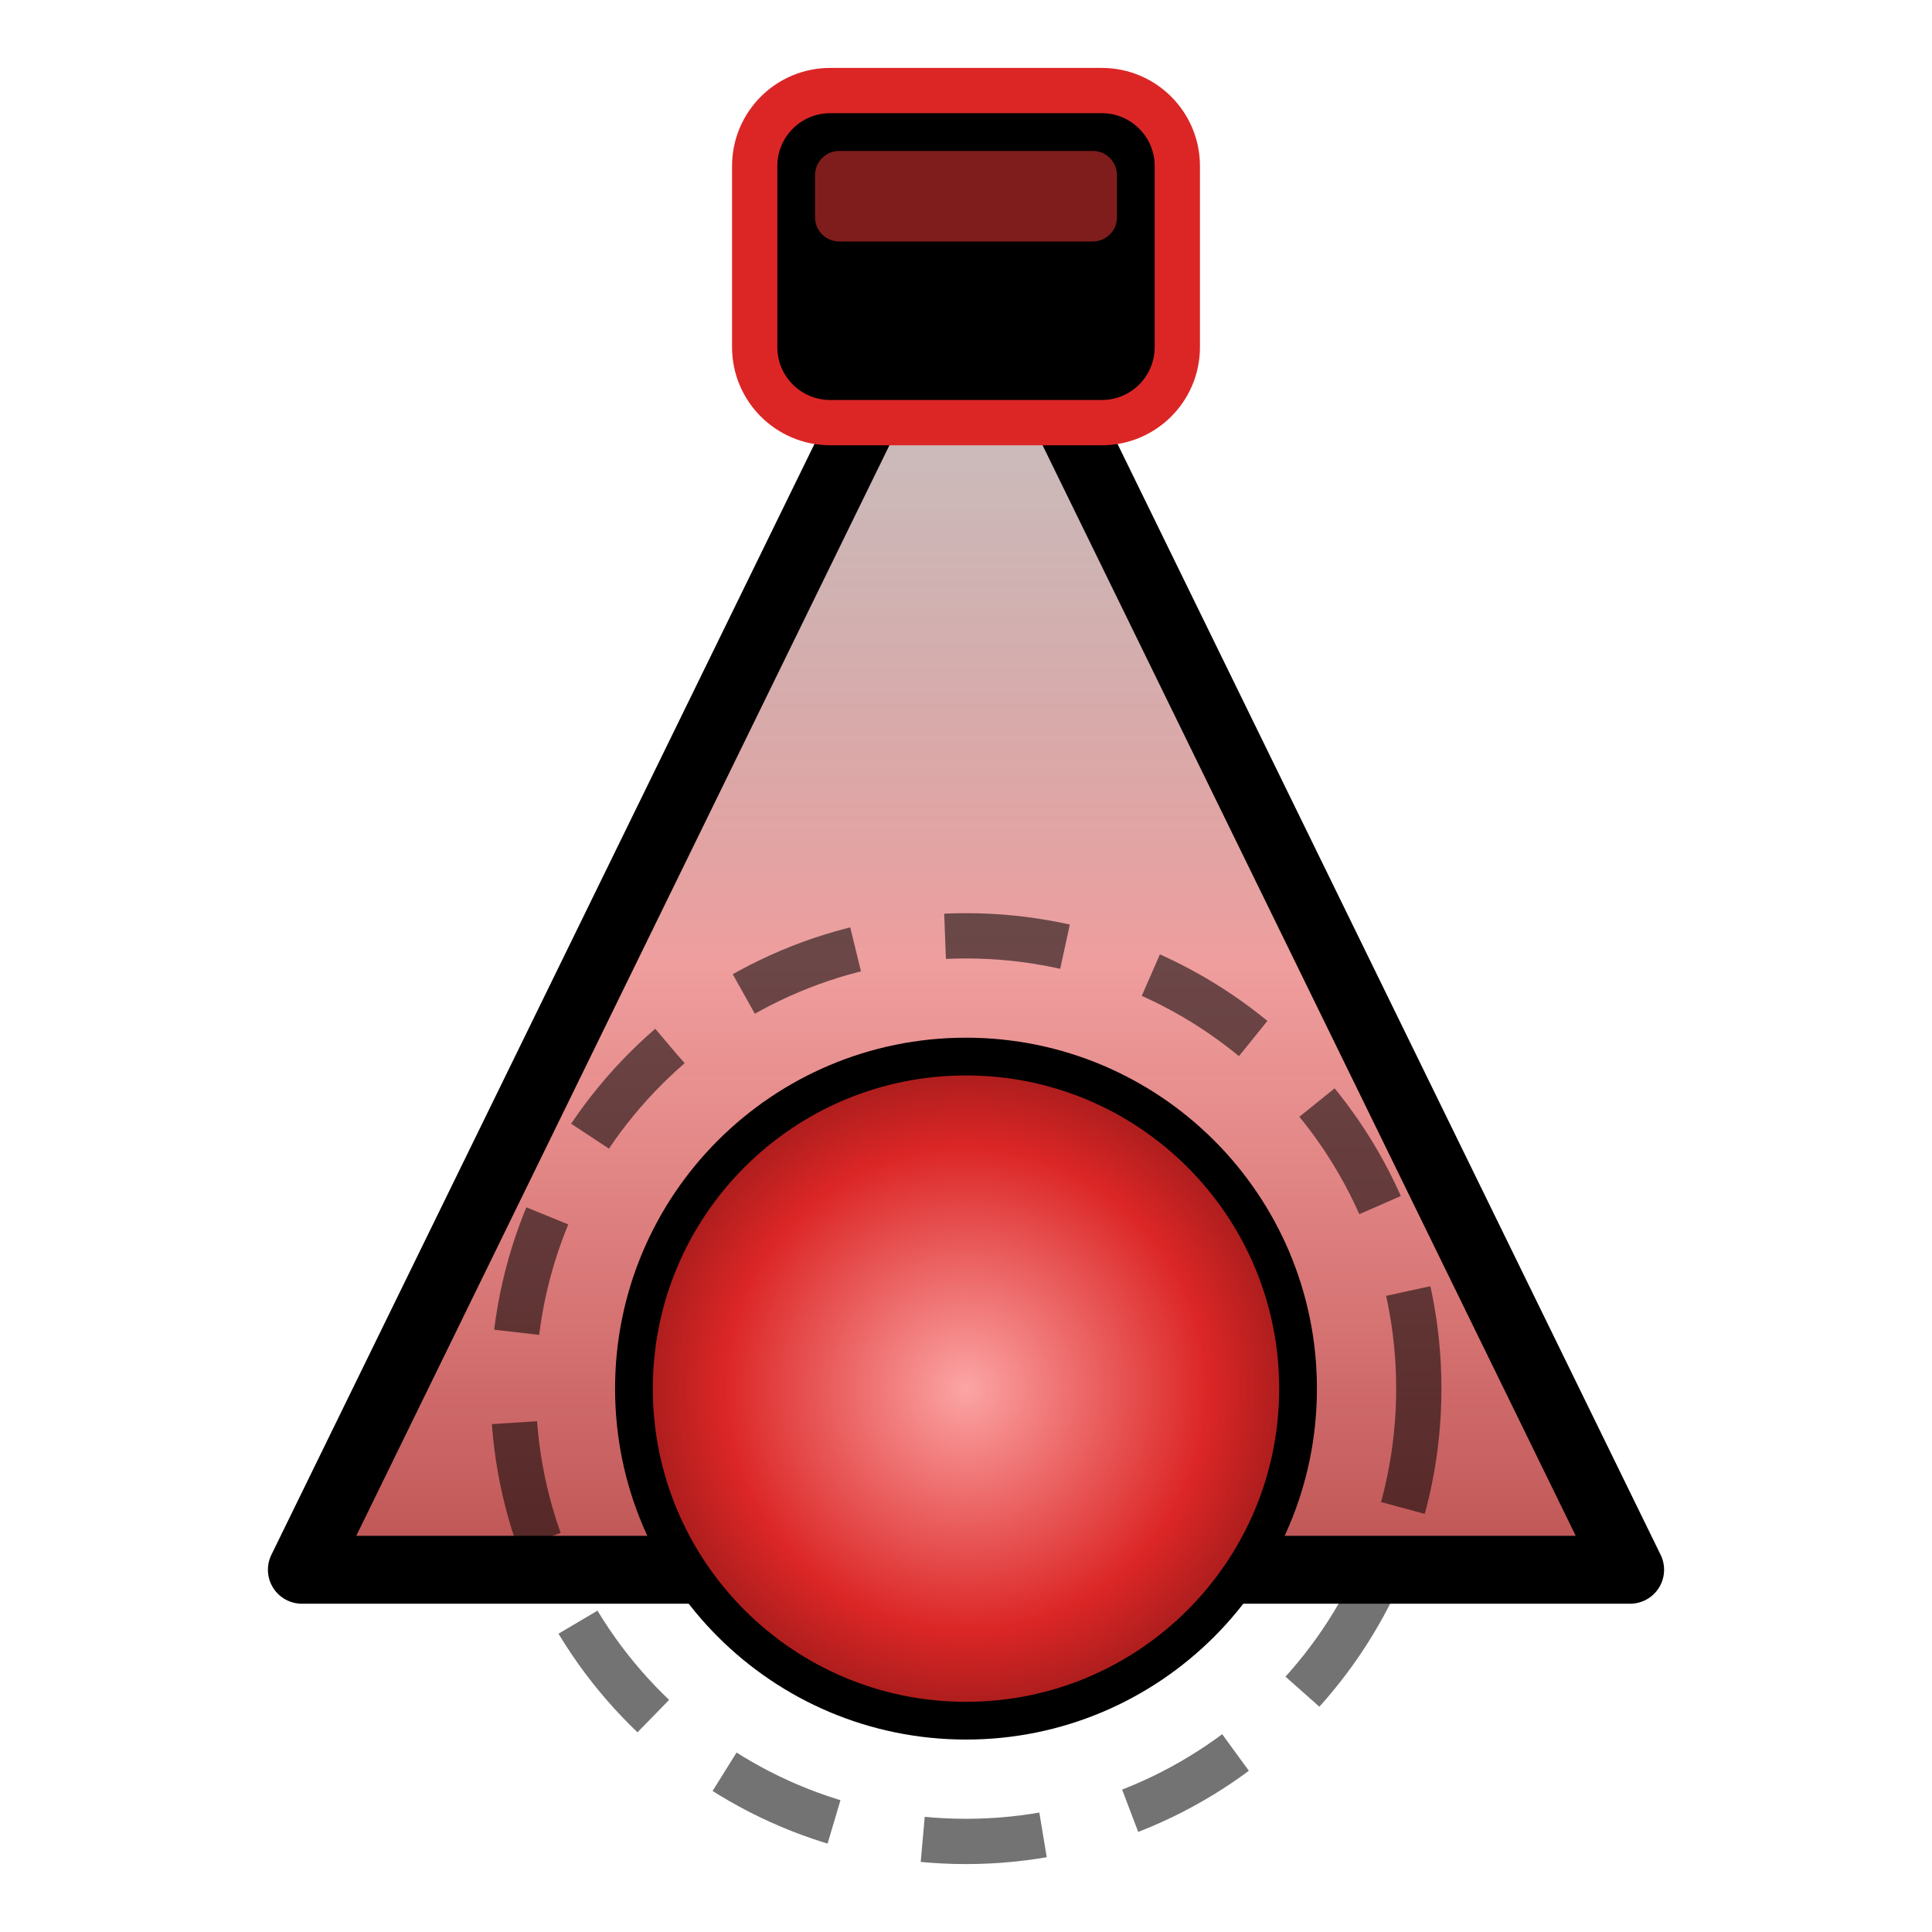
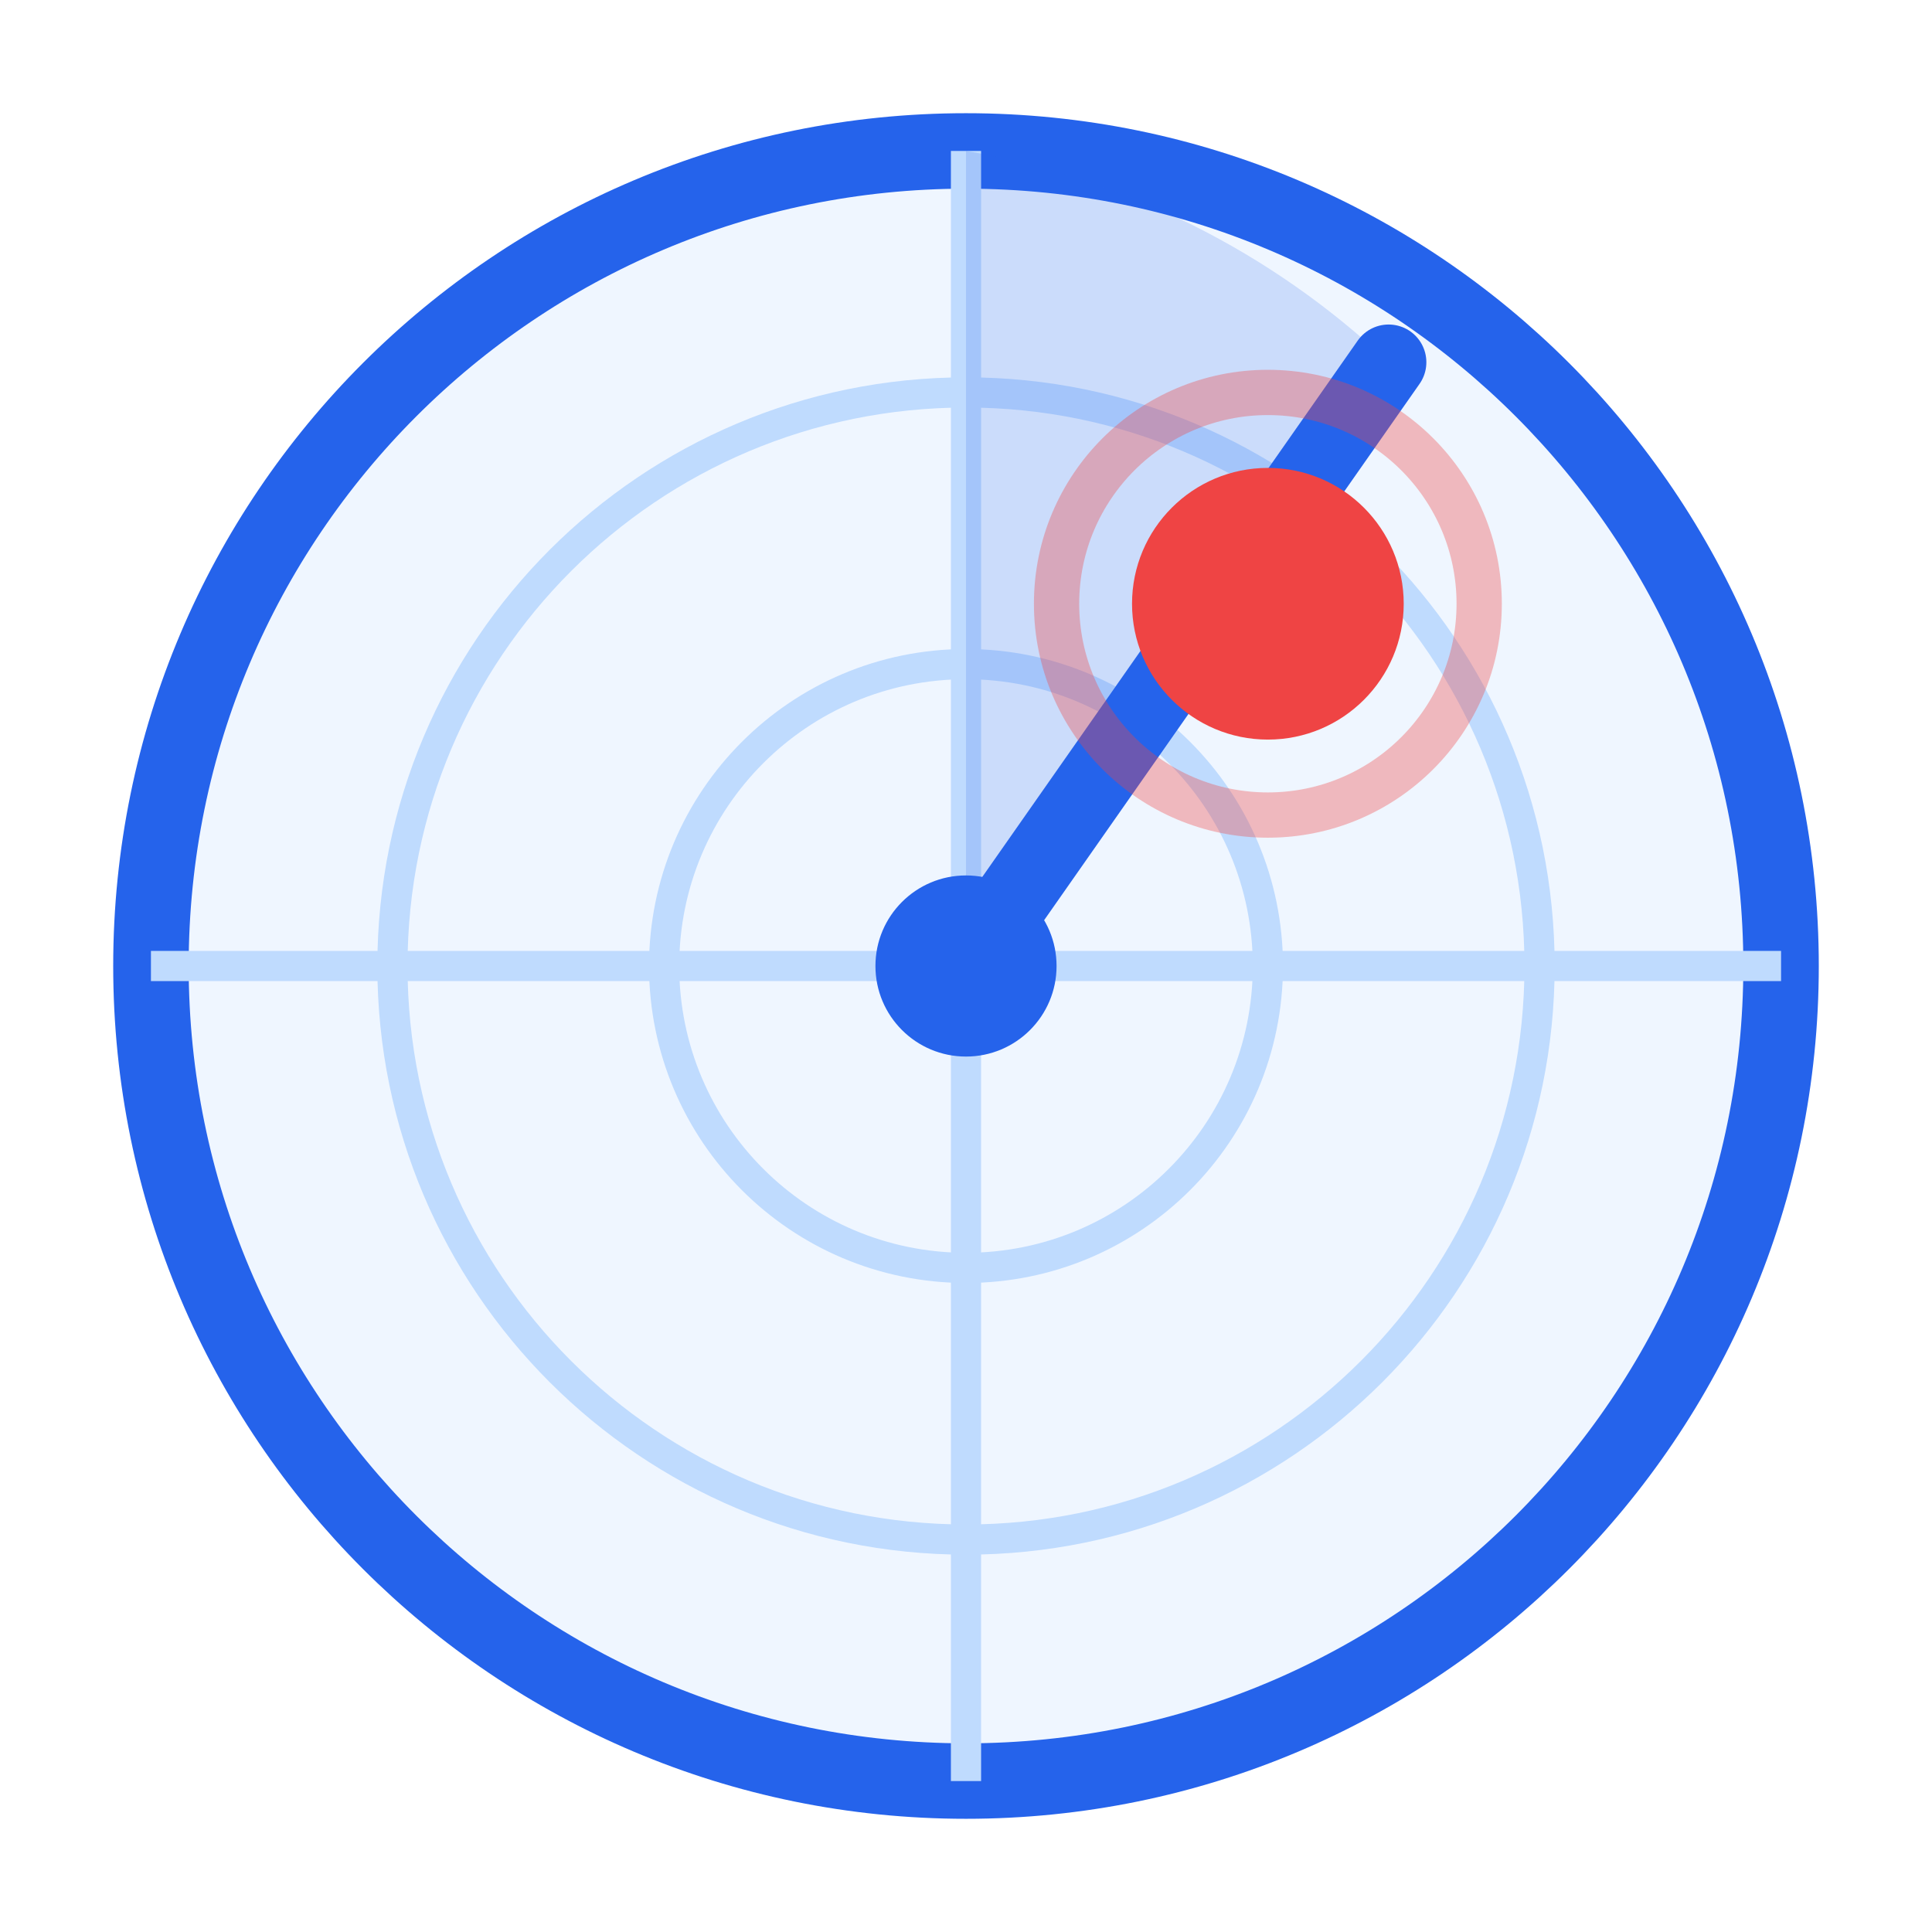
<svg xmlns="http://www.w3.org/2000/svg" viewBox="0 0 64 64">
-   <defs>
-     <linearGradient id="mainFoot" x1="32" y1="6" x2="32" y2="58" gradientUnits="userSpaceOnUse">
-       <stop offset="0%" stop-color="#000000" stop-opacity="0.2" />
-       <stop offset="50%" stop-color="#dc2626" stop-opacity="0.45" />
-       <stop offset="100%" stop-color="#991b1b" stop-opacity="0.85" />
-     </linearGradient>
-     <radialGradient id="mainHot" cx="32" cy="46" r="16" gradientUnits="userSpaceOnUse">
-       <stop offset="0%" stop-color="#fca5a5" />
-       <stop offset="0.5" stop-color="#dc2626" />
-       <stop offset="1" stop-color="#450a0a" />
-     </radialGradient>
-   </defs>
-   <path d="M32 7 L54 52 H10 Z" fill="url(#mainFoot)" stroke="#000000" stroke-width="2.25" stroke-linejoin="round" />
-   <circle cx="32" cy="46" r="11" fill="url(#mainHot)" stroke="#000000" stroke-width="1.25" />
-   <circle cx="32" cy="46" r="15" fill="none" stroke="#000000" stroke-width="1.5" opacity="0.55" stroke-dasharray="4 3" />
-   <rect x="25" y="3" width="14" height="11" rx="2.5" fill="#000000" stroke="#dc2626" stroke-width="1.5" />
-   <rect x="27" y="5" width="10" height="3" rx="0.8" fill="#7f1d1d" />
+   <circle cx="32" cy="32" r="27" fill="#EFF6FF" stroke="#2563EB" stroke-width="2.5" />
+   <line x1="32" y1="5" x2="32" y2="59" stroke="#BFDBFE" stroke-width="1" />
+   <line x1="5" y1="32" x2="59" y2="32" stroke="#BFDBFE" stroke-width="1" />
+   <circle cx="32" cy="32" r="10" fill="none" stroke="#BFDBFE" stroke-width="1" />
+   <circle cx="32" cy="32" r="19" fill="none" stroke="#BFDBFE" stroke-width="1" />
+   <path d="M32 32 L46 12 A27 27 0 0 0 32 5 Z" fill="#2563EB" opacity="0.18" />
+   <line x1="32" y1="32" x2="46" y2="12" stroke="#2563EB" stroke-width="2.5" stroke-linecap="round" />
+   <circle cx="42" cy="20" r="4.5" fill="#EF4444" />
+   <circle cx="42" cy="20" r="7" fill="none" stroke="#EF4444" stroke-width="1.5" opacity="0.35" />
+   <circle cx="32" cy="32" r="3" fill="#2563EB" />
</svg>
